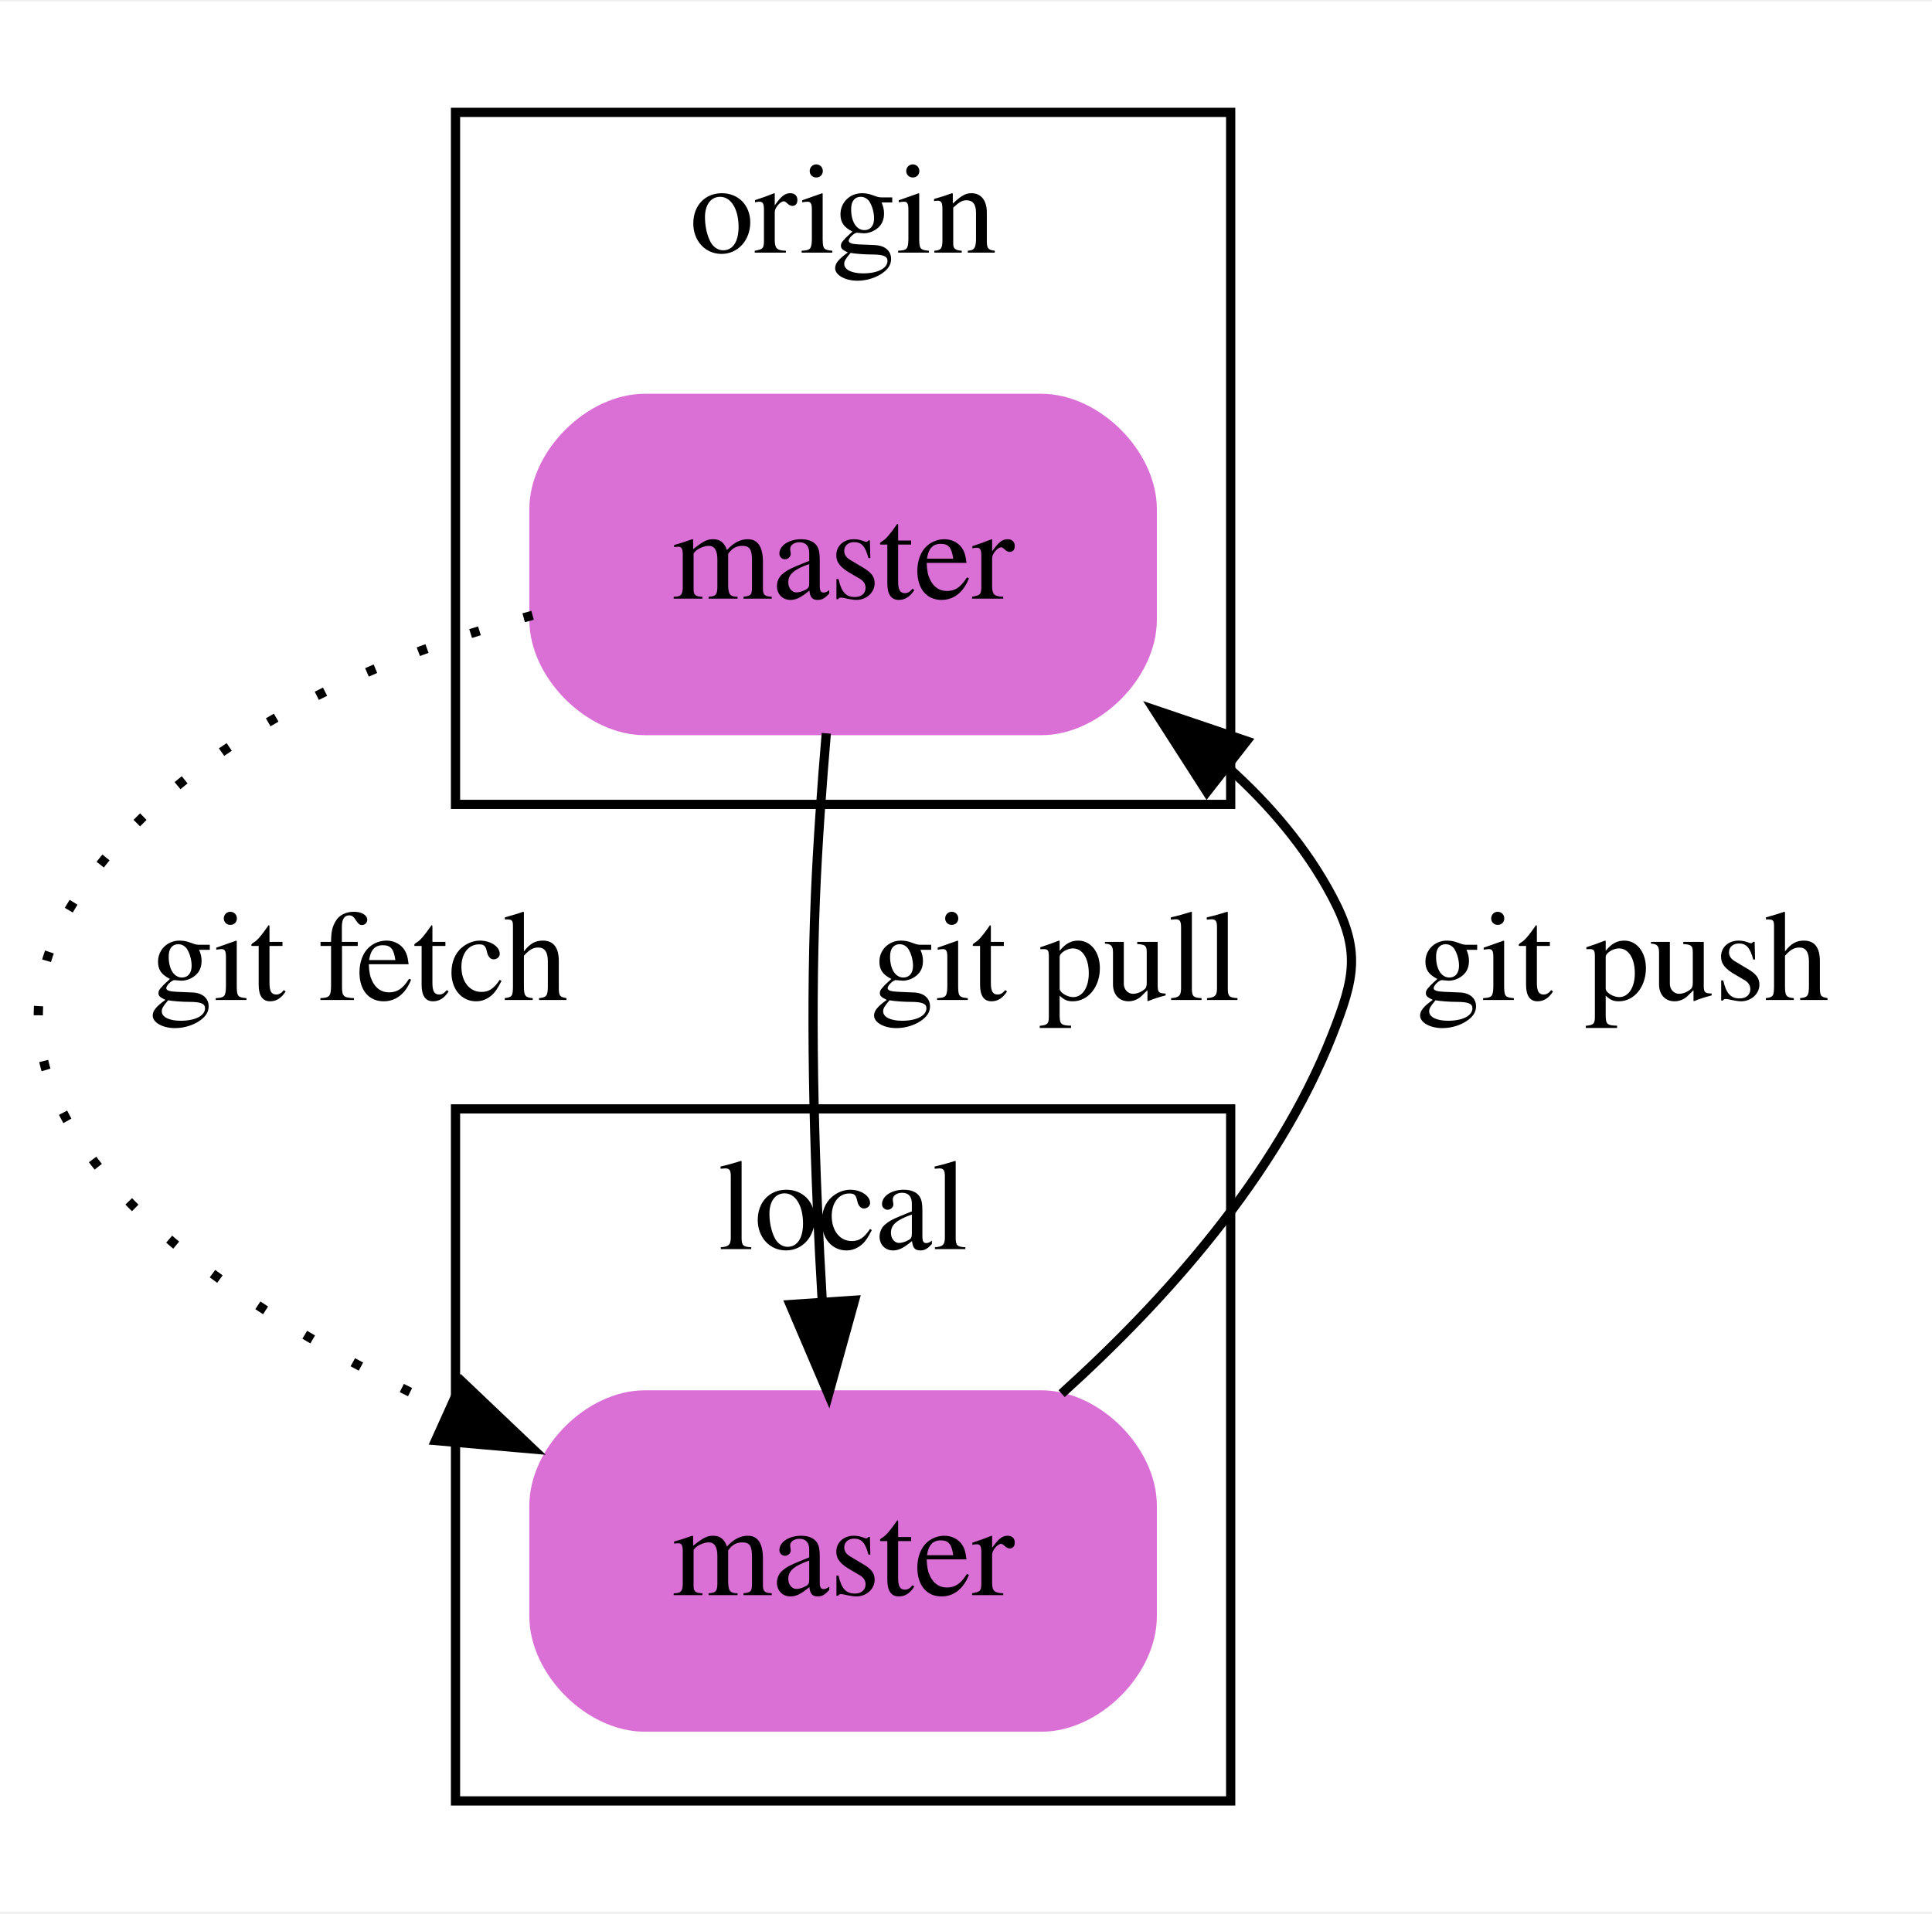
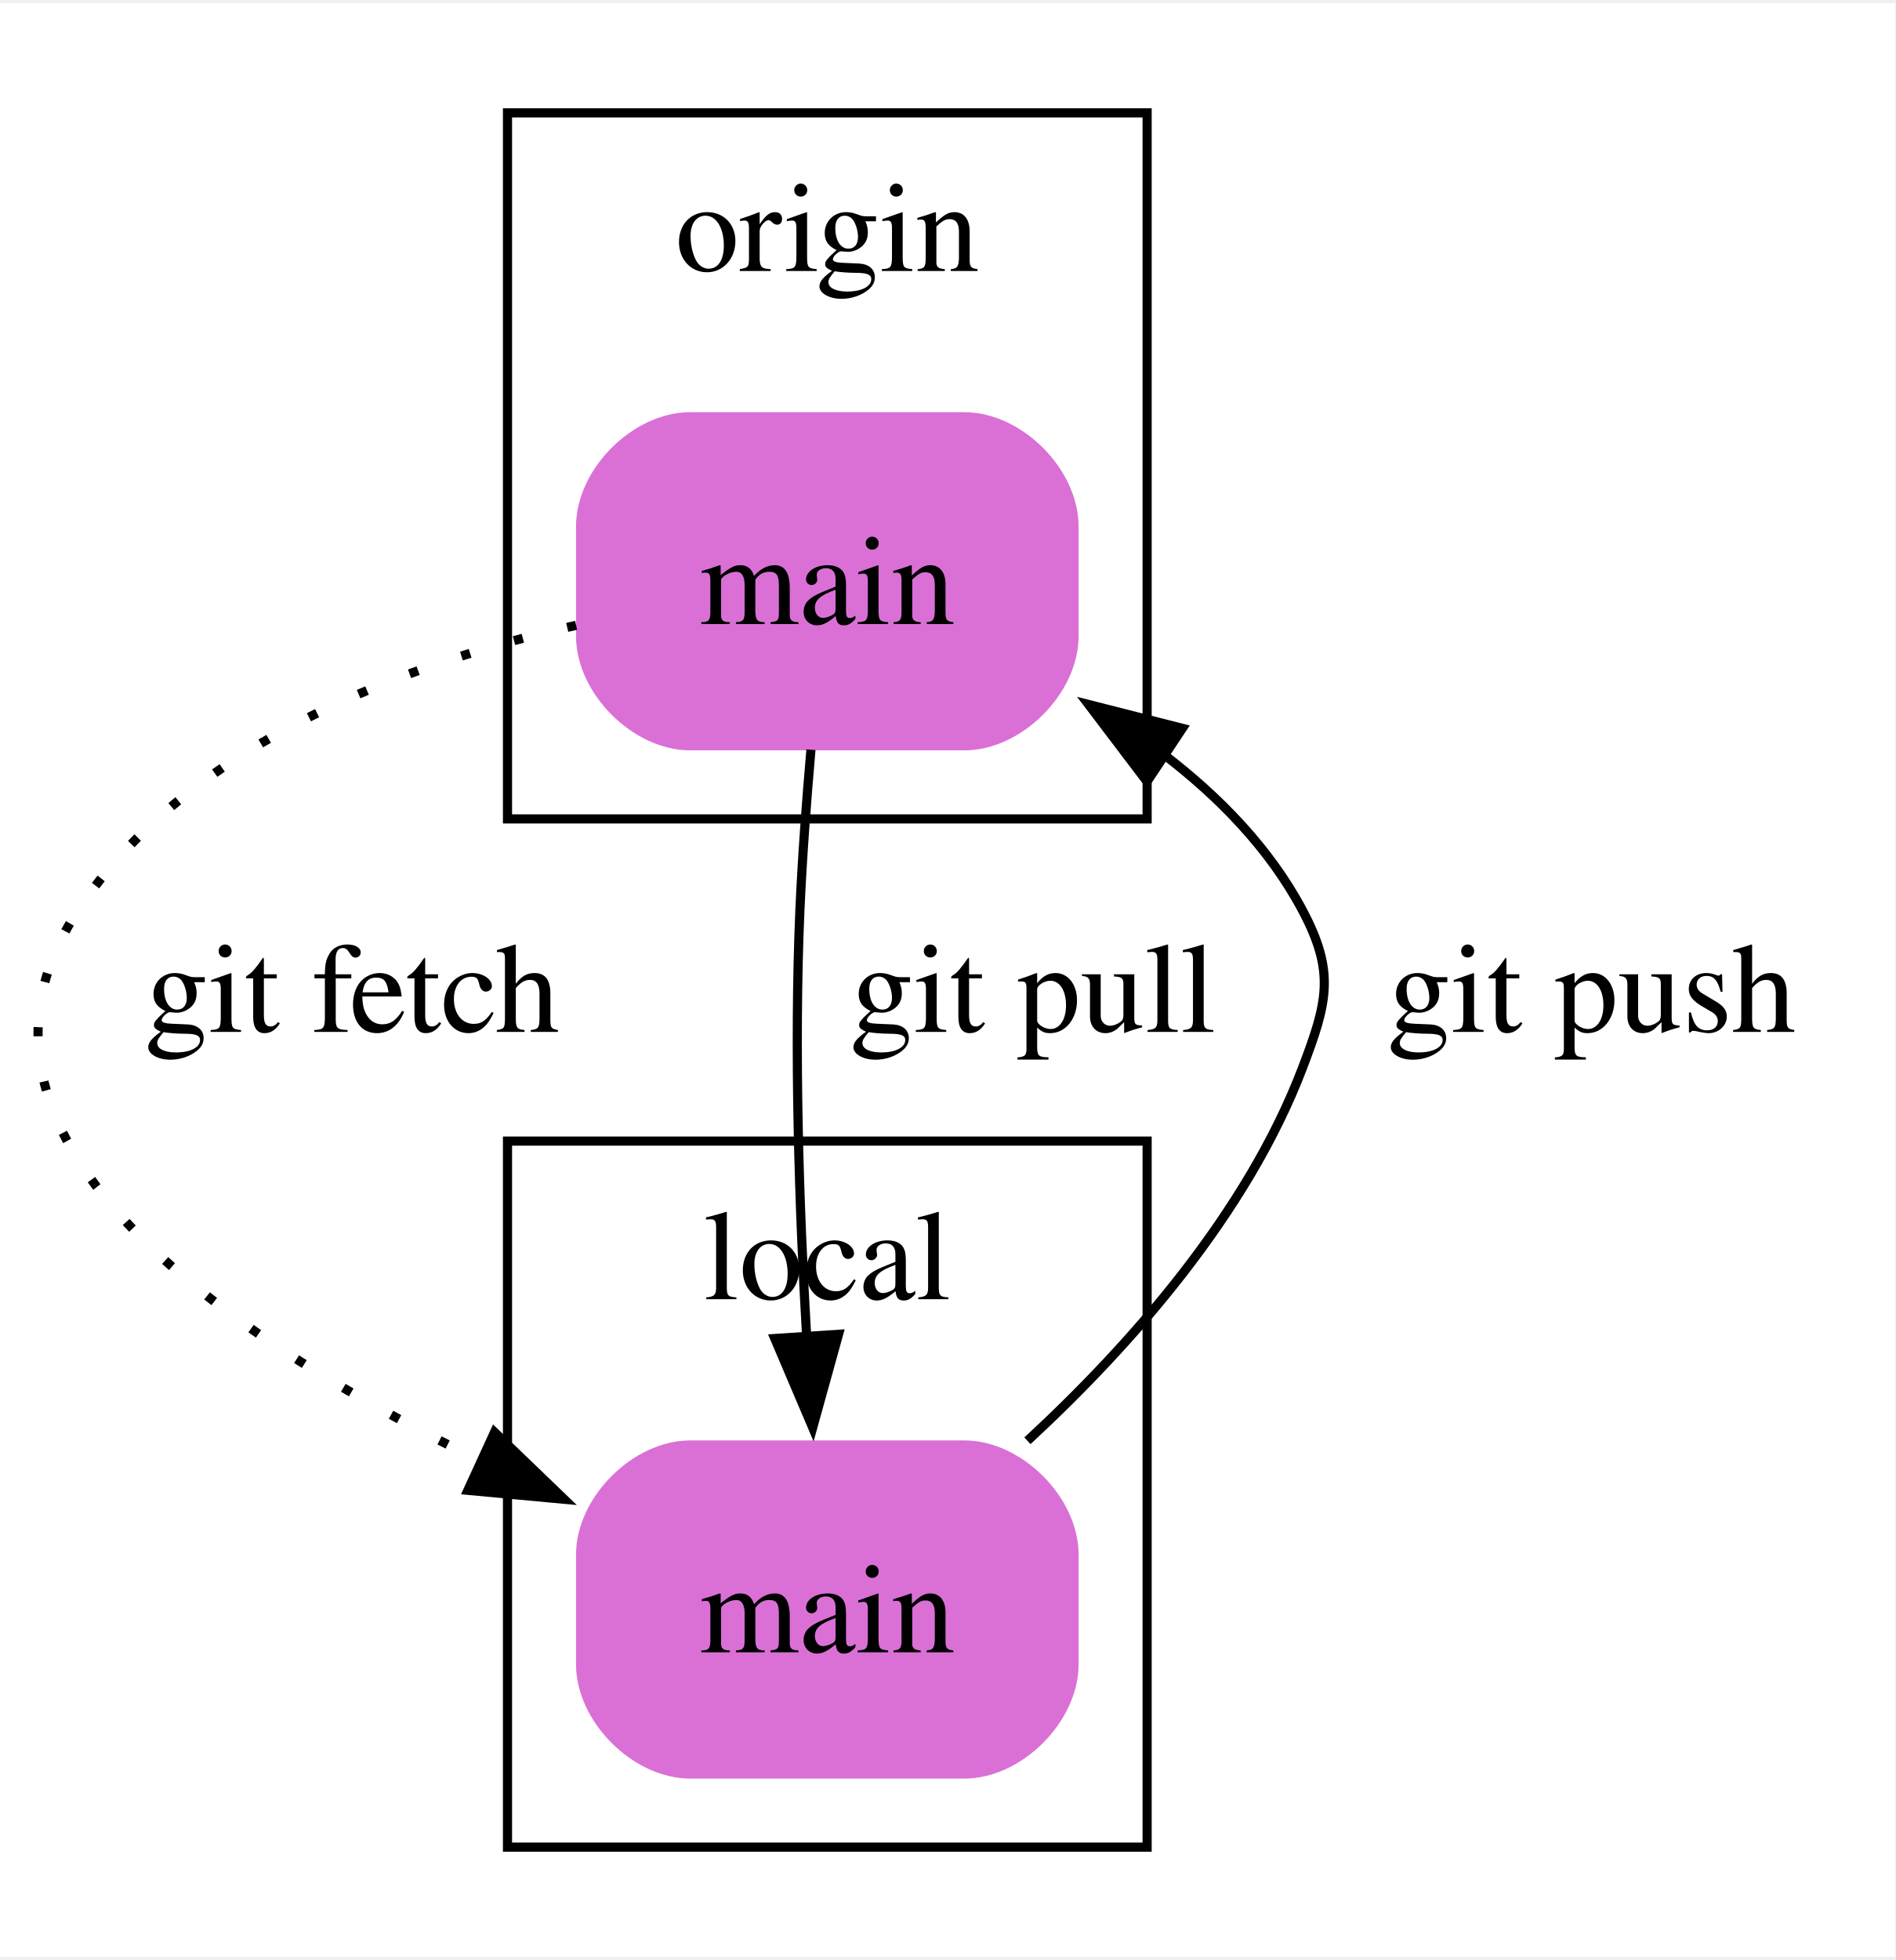
- <svg xmlns="http://www.w3.org/2000/svg" width="209pt" height="207pt" viewBox="0.00 0.00 209.36 207.00">
-   <g id="graph0" class="graph" transform="scale(1 1) rotate(0) translate(4 203)">
-     <polygon fill="#ffffff" stroke="transparent" points="-4,4 -4,-203 205.362,-203 205.362,4 -4,4" />
+ <svg xmlns="http://www.w3.org/2000/svg" width="207pt" height="214pt" viewBox="0.00 0.00 207.43 213.75">
+   <g id="graph0" class="graph" transform="scale(1 1) rotate(0) translate(4 209.75)">
+     <polygon fill="white" stroke="none" points="-4,4 -4,-209.75 203.43,-209.75 203.43,4 -4,4" />
    <g id="clust1" class="cluster">
-       <polygon fill="none" stroke="#000000" points="45.362,-116 45.362,-191 129.362,-191 129.362,-116 45.362,-116" />
-       <text text-anchor="middle" x="87.362" y="-175.8" font-family="Times,serif" font-size="14.00" fill="#000000">origin</text>
+       <polygon fill="none" stroke="black" points="51.54,-120.5 51.54,-197.75 121.54,-197.75 121.54,-120.5 51.54,-120.5" />
+       <text text-anchor="middle" x="86.54" y="-180.45" font-family="Times,serif" font-size="14.00">origin</text>
    </g>
    <g id="clust2" class="cluster">
-       <polygon fill="none" stroke="#000000" points="45.362,-8 45.362,-83 129.362,-83 129.362,-8 45.362,-8" />
-       <text text-anchor="middle" x="87.362" y="-67.8" font-family="Times,serif" font-size="14.00" fill="#000000">local</text>
+       <polygon fill="none" stroke="black" points="51.54,-8 51.54,-85.25 121.54,-85.25 121.54,-8 51.54,-8" />
+       <text text-anchor="middle" x="86.54" y="-67.95" font-family="Times,serif" font-size="14.00">local</text>
    </g>
    <g id="node1" class="node">
-       <path fill="#da70d6" stroke="#da70d6" d="M108.862,-160C108.862,-160 65.862,-160 65.862,-160 59.862,-160 53.862,-154 53.862,-148 53.862,-148 53.862,-136 53.862,-136 53.862,-130 59.862,-124 65.862,-124 65.862,-124 108.862,-124 108.862,-124 114.862,-124 120.862,-130 120.862,-136 120.862,-136 120.862,-148 120.862,-148 120.862,-154 114.862,-160 108.862,-160" />
-       <text text-anchor="middle" x="87.362" y="-138.3" font-family="Times,serif" font-size="14.00" fill="#000000">master</text>
+       <path fill="orchid" stroke="orchid" d="M101.54,-164.5C101.54,-164.5 71.54,-164.5 71.54,-164.5 65.54,-164.5 59.54,-158.5 59.54,-152.5 59.54,-152.5 59.54,-140.5 59.54,-140.5 59.54,-134.5 65.54,-128.5 71.54,-128.5 71.54,-128.5 101.54,-128.5 101.54,-128.5 107.54,-128.5 113.54,-134.5 113.54,-140.5 113.54,-140.5 113.54,-152.5 113.54,-152.5 113.54,-158.5 107.54,-164.5 101.54,-164.5" />
+       <text text-anchor="middle" x="86.54" y="-141.82" font-family="Times,serif" font-size="14.00">main</text>
    </g>
    <g id="node2" class="node">
-       <path fill="#da70d6" stroke="#da70d6" d="M108.862,-52C108.862,-52 65.862,-52 65.862,-52 59.862,-52 53.862,-46 53.862,-40 53.862,-40 53.862,-28 53.862,-28 53.862,-22 59.862,-16 65.862,-16 65.862,-16 108.862,-16 108.862,-16 114.862,-16 120.862,-22 120.862,-28 120.862,-28 120.862,-40 120.862,-40 120.862,-46 114.862,-52 108.862,-52" />
-       <text text-anchor="middle" x="87.362" y="-30.3" font-family="Times,serif" font-size="14.00" fill="#000000">master</text>
+       <path fill="orchid" stroke="orchid" d="M101.54,-52C101.54,-52 71.54,-52 71.54,-52 65.54,-52 59.54,-46 59.54,-40 59.54,-40 59.54,-28 59.54,-28 59.54,-22 65.54,-16 71.54,-16 71.54,-16 101.54,-16 101.54,-16 107.54,-16 113.54,-22 113.54,-28 113.54,-28 113.54,-40 113.54,-40 113.54,-46 107.54,-52 101.54,-52" />
+       <text text-anchor="middle" x="86.54" y="-29.32" font-family="Times,serif" font-size="14.00">main</text>
    </g>
    <g id="edge1" class="edge">
-       <path fill="none" stroke="#000000" stroke-dasharray="1,5" d="M53.713,-136.493C35.819,-131.667 15.306,-122.677 4.362,-106 -10.637,-83.146 17.163,-63.318 44.547,-50.288" />
-       <polygon fill="#000000" stroke="#000000" points="46.078,-53.437 53.756,-46.136 43.201,-47.056 46.078,-53.437" />
-       <text text-anchor="middle" x="34.862" y="-94.8" font-family="Times,serif" font-size="14.00" fill="#000000">git fetch</text>
+       <path fill="none" stroke="black" stroke-dasharray="1,5" d="M59.05,-141.68C40.22,-137.48 16.57,-128.71 4.54,-110.5 -11.65,-85.98 20.22,-63.98 48.83,-50.15" />
+       <polygon fill="black" stroke="black" points="50.12,-53.4 57.75,-46.06 47.2,-47.04 50.12,-53.4" />
+       <text text-anchor="middle" x="34.54" y="-97.2" font-family="Times,serif" font-size="14.00">git fetch</text>
    </g>
    <g id="edge3" class="edge">
-       <path fill="none" stroke="#000000" d="M85.541,-123.704C85.056,-118.036 84.602,-111.765 84.362,-106 83.759,-91.501 84.318,-75.359 85.11,-62.041" />
-       <polygon fill="#000000" stroke="#000000" points="88.603,-62.261 85.778,-52.05 81.619,-61.794 88.603,-62.261" />
-       <text text-anchor="middle" x="110.362" y="-94.8" font-family="Times,serif" font-size="14.00" fill="#000000">git pull</text>
+       <path fill="none" stroke="black" d="M84.75,-128.07C84.26,-122.47 83.79,-116.23 83.54,-110.5 82.88,-95.09 83.46,-77.91 84.28,-63.84" />
+       <polygon fill="black" stroke="black" points="87.77,-64.11 84.94,-53.9 80.79,-63.65 87.77,-64.11" />
+       <text text-anchor="middle" x="109.04" y="-97.2" font-family="Times,serif" font-size="14.00">git pull</text>
    </g>
    <g id="edge2" class="edge">
-       <path fill="none" stroke="#000000" d="M111.043,-52.14C122.213,-62.217 134.38,-75.783 140.362,-91 142.801,-97.204 143.482,-100.109 140.362,-106 137.56,-111.29 133.595,-115.946 129.078,-120.002" />
-       <polygon fill="#000000" stroke="#000000" points="126.788,-117.35 121.065,-126.266 131.099,-122.865 126.788,-117.35" />
-       <text text-anchor="middle" x="171.862" y="-94.8" font-family="Times,serif" font-size="14.00" fill="#000000">git push</text>
+       <path fill="none" stroke="black" d="M108.44,-52.46C119.76,-62.93 132.46,-77.29 138.54,-93.25 141.27,-100.41 142.15,-103.73 138.54,-110.5 134.94,-117.28 129.37,-122.98 123.19,-127.68" />
+       <polygon fill="black" stroke="black" points="121.53,-124.58 115.13,-133.02 125.4,-130.41 121.53,-124.58" />
+       <text text-anchor="middle" x="170.18" y="-97.2" font-family="Times,serif" font-size="14.00">git push</text>
    </g>
  </g>
</svg>
